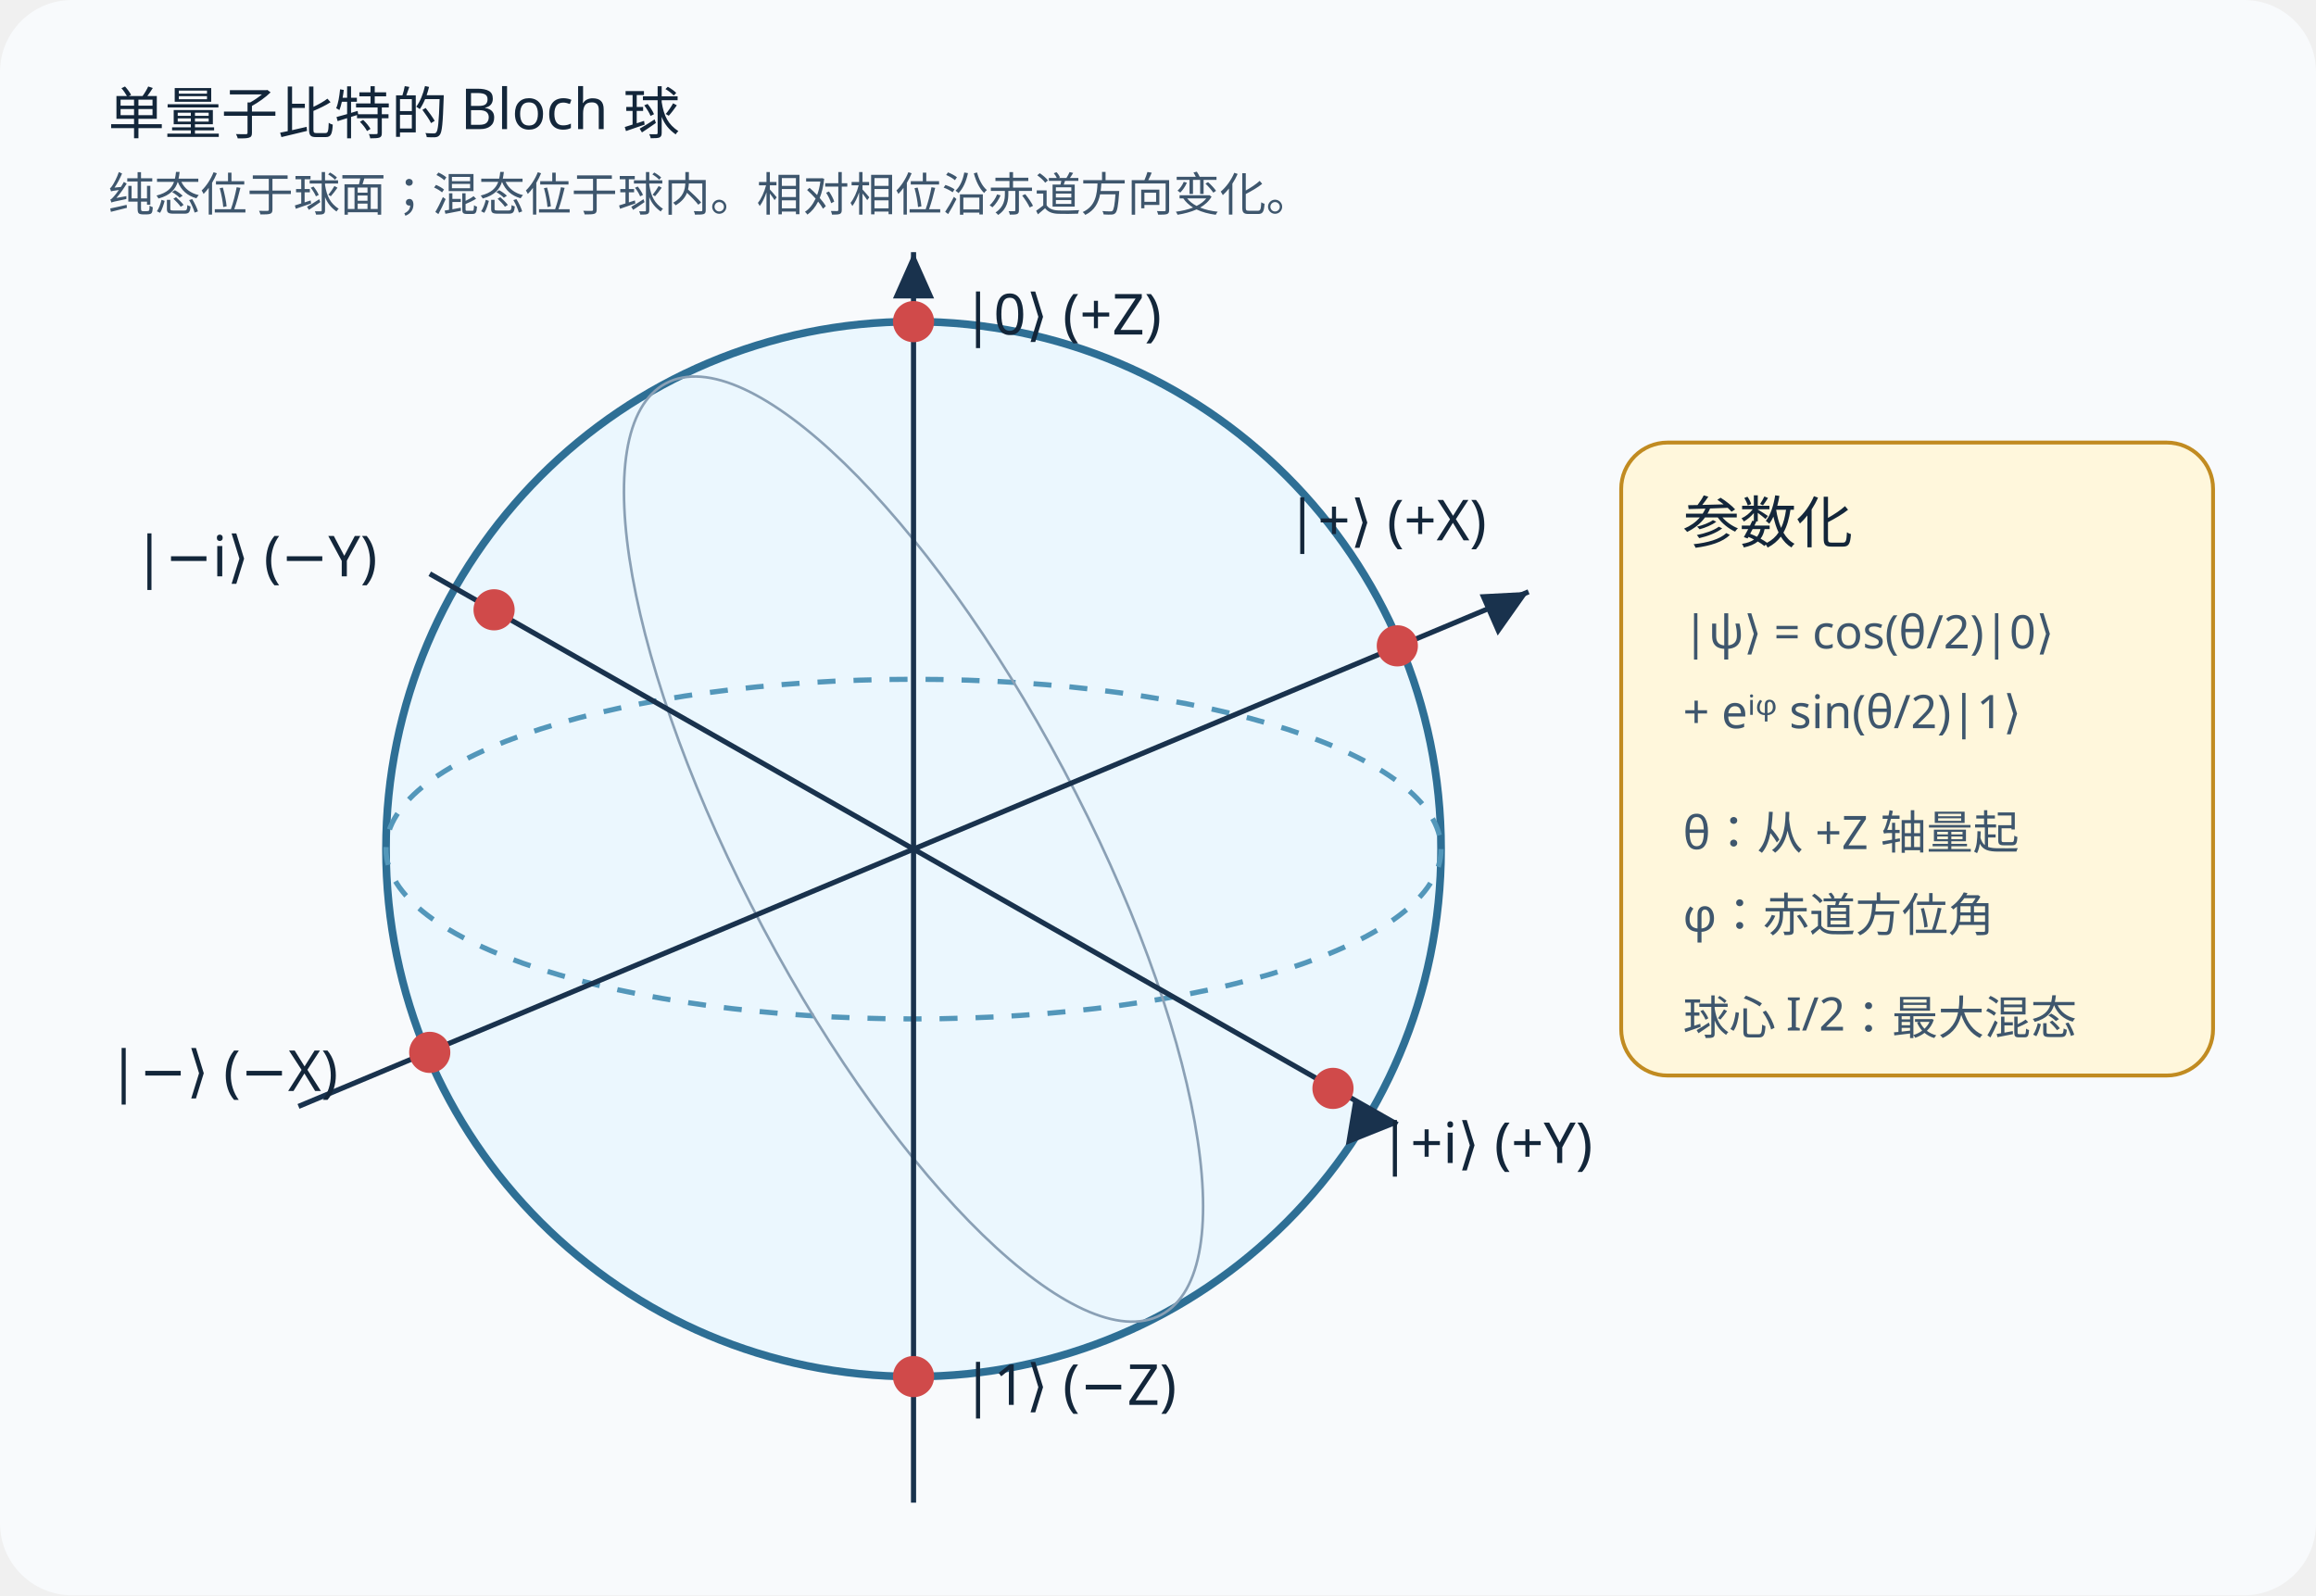
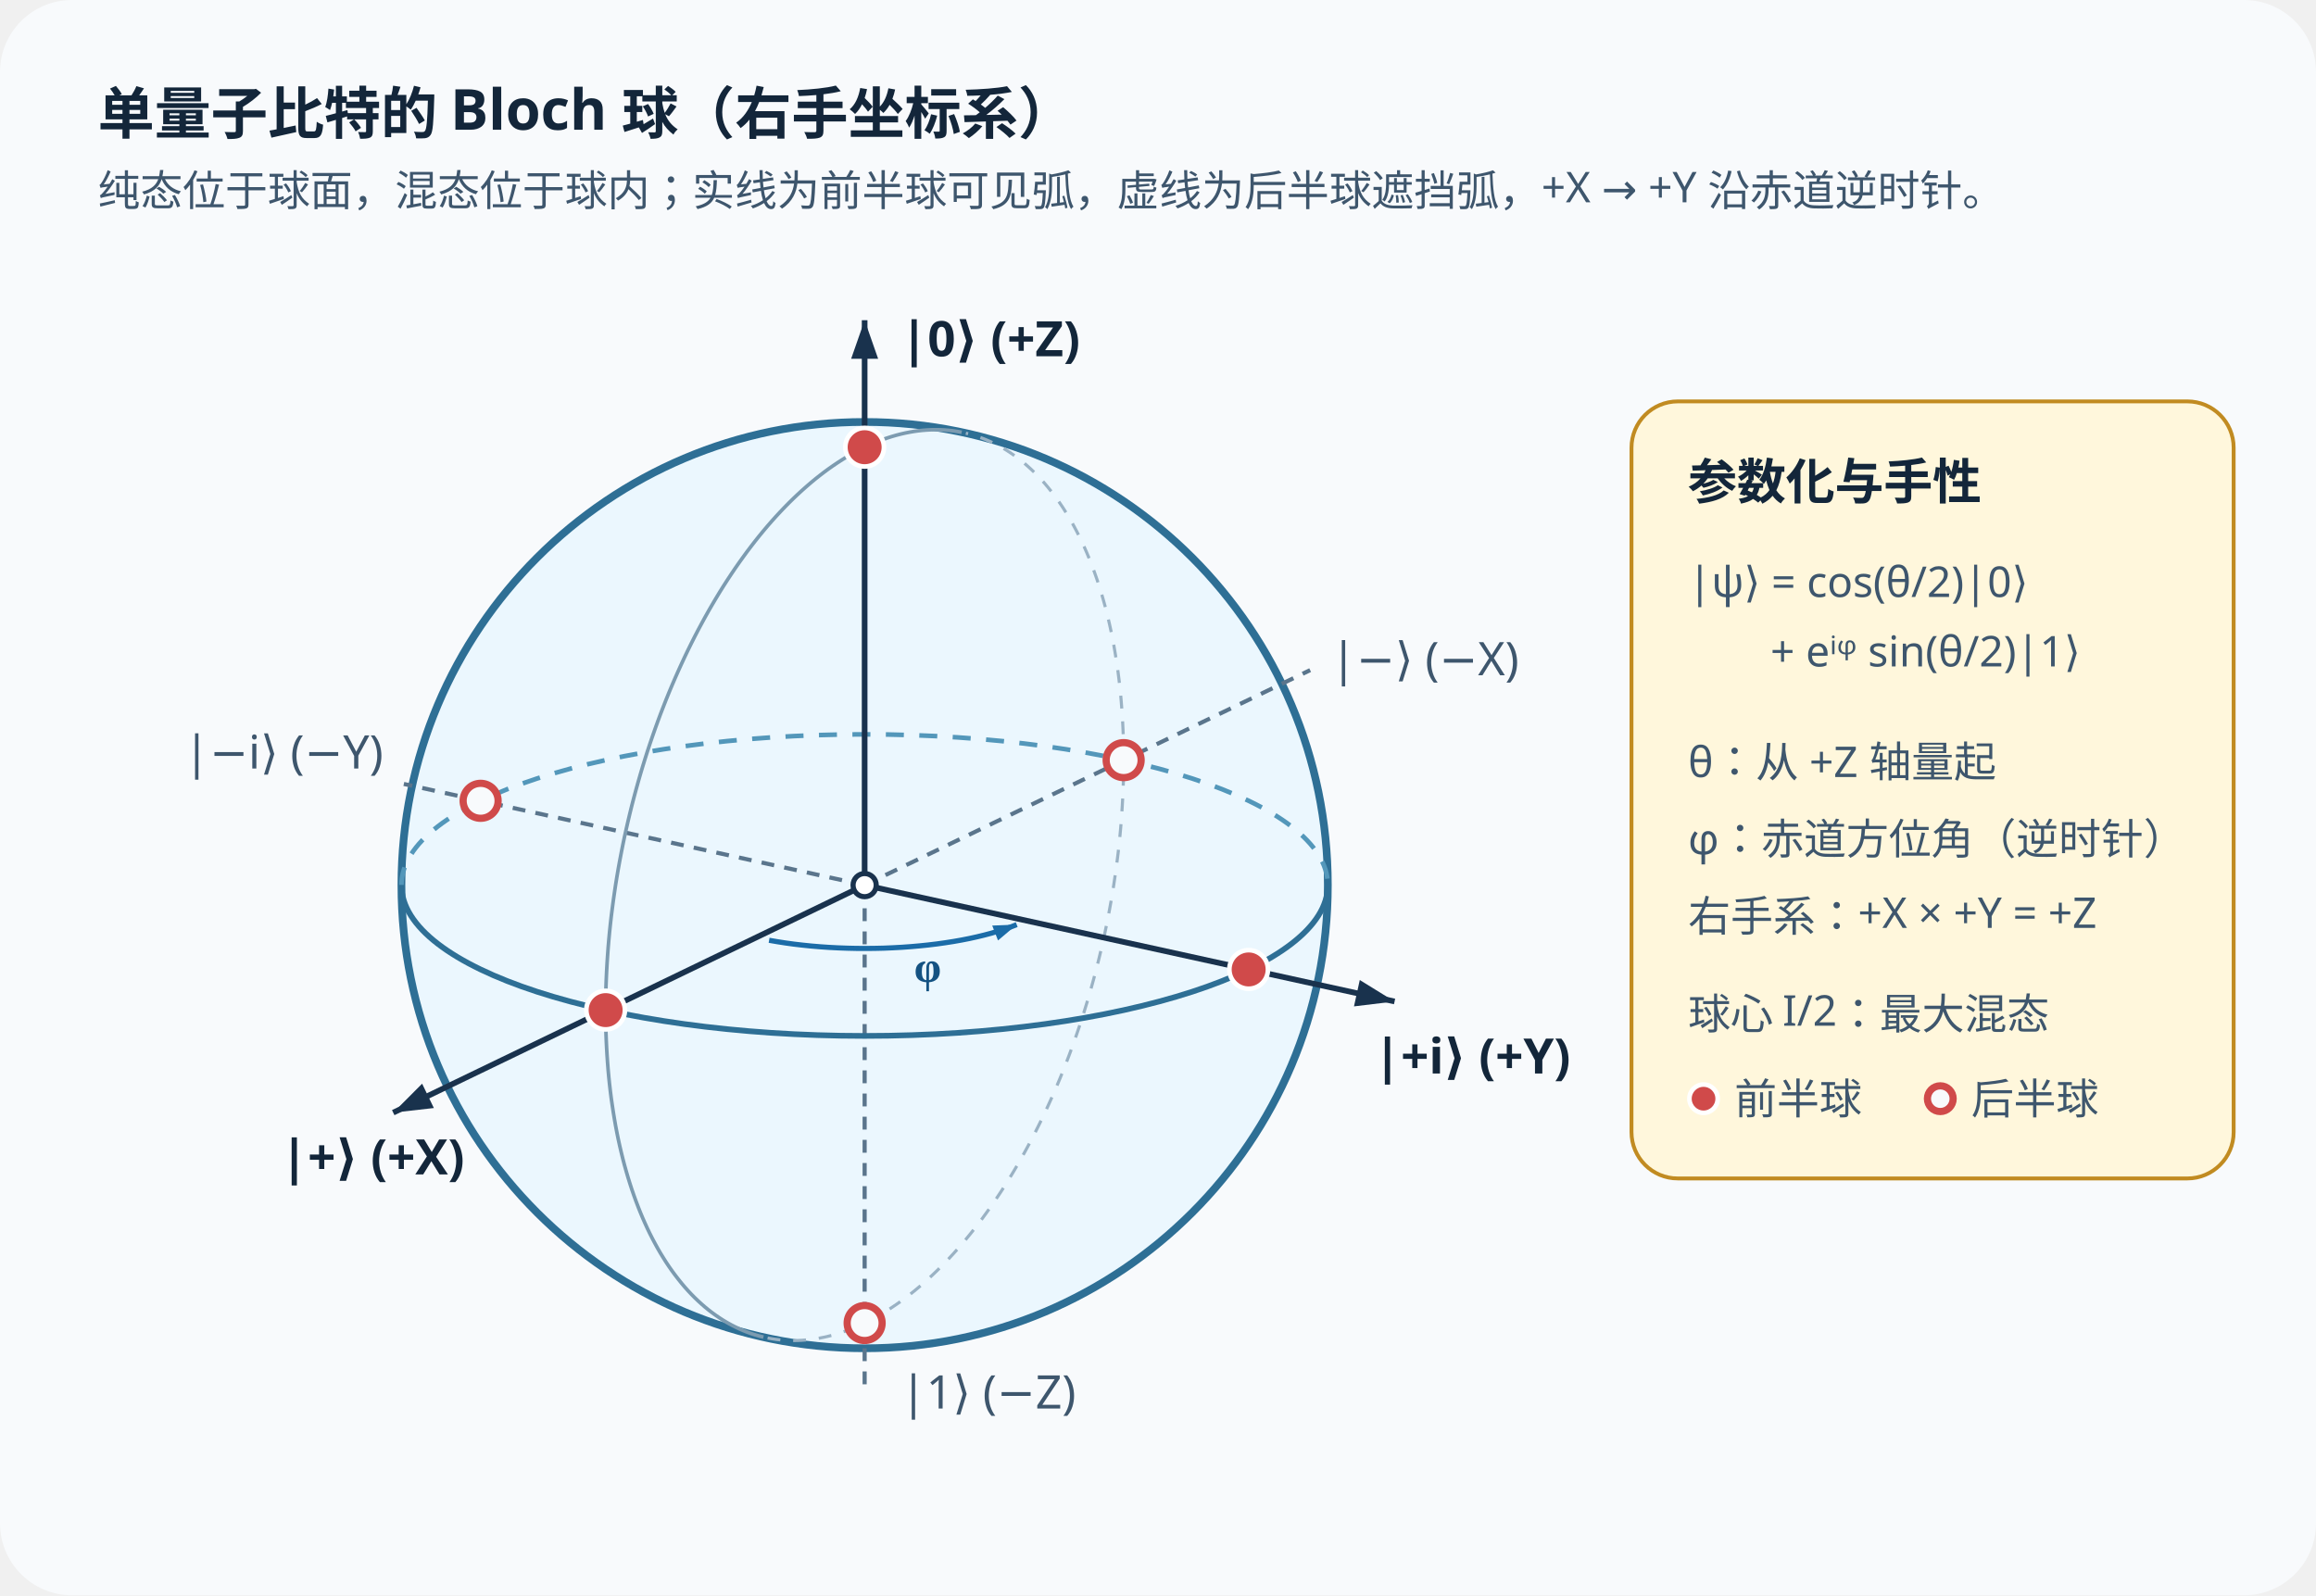
<svg xmlns="http://www.w3.org/2000/svg" viewBox="0 0 900 620" role="img" aria-labelledby="title desc">
  <style>
    :root{color-scheme:light dark}
-     .bg{fill:#f8fafc}.ink{stroke:#19324d;fill:none}.muted{stroke:#8aa0b5;fill:none}.axis{stroke:#19324d;stroke-width:2}.axishead{fill:#19324d}.sphere{stroke:#2e6f95;stroke-width:3;fill:#dff4ff;fill-opacity:.52}.equator{stroke:#5397ba;stroke-width:2;stroke-dasharray:7 7;fill:none}.point{fill:#d04a4a}.label{font:500 22px system-ui,sans-serif;fill:#13263a}.small{font:400 18px system-ui,sans-serif;fill:#3e566d}.note{fill:#fff7dc;stroke:#c18b21;stroke-width:1.5}
-     @media(prefers-color-scheme:dark){.bg{fill:#101820}.label{fill:#eef6ff}.small{fill:#bdd0e1}.ink,.axis{stroke:#d7e8f5}.axishead{fill:#d7e8f5}.muted{stroke:#7890a3}.sphere{fill:#164968;stroke:#7ed4ff}.equator{stroke:#7ed4ff}.note{fill:#3b3218;stroke:#d6aa4b}}
+     .bg{fill:#f8fafc}
+     .sphere{stroke:#2e6f95;stroke-width:3;fill:#dff4ff;fill-opacity:.50}
+     .equator-front{stroke:#2e6f95;stroke-width:2.2;fill:none}
+     .equator-back{stroke:#5397ba;stroke-width:1.8;stroke-dasharray:7 6;fill:none}
+     .meridian-front{stroke:#7c9bb0;stroke-width:1.4;fill:none}
+     .meridian-back{stroke:#9ab2c4;stroke-width:1.2;stroke-dasharray:5 5;fill:none}
+     .axis{stroke:#19324d;stroke-width:2.2;fill:none}
+     .axis-neg{stroke:#5a758c;stroke-width:1.6;stroke-dasharray:5 4;fill:none}
+     .axishead{fill:#19324d}
+     .phi-arc{stroke:#1b6ca8;stroke-width:2;fill:none}
+     .phi-head{fill:#1b6ca8}
+     .phi-lbl{font:600 17px Georgia,'Times New Roman',serif;fill:#145282}
+     .origin{fill:#ffffff;stroke:#19324d;stroke-width:2}
+     .point-front{fill:#d04a4a;stroke:#ffffff;stroke-width:1.8}
+     .point-back{fill:#f8fafc;stroke:#d04a4a;stroke-width:2.8}
+     .title{font:700 22px 'PingFang SC',system-ui,sans-serif;fill:#13263a}
+     .label{font:600 19px 'PingFang SC',system-ui,sans-serif;fill:#13263a}
+     .label-back{font:500 18px 'PingFang SC',system-ui,sans-serif;fill:#3e566d}
+     .small{font:400 16.5px 'PingFang SC',system-ui,sans-serif;fill:#3e566d}
+     .note{fill:#fff7dc;stroke:#c18b21;stroke-width:1.5}
+     @media(prefers-color-scheme:dark){
+       .bg{fill:#101820}
+       .sphere{fill:#164968;fill-opacity:.54;stroke:#7ed4ff}
+       .equator-front{stroke:#7ed4ff}
+       .equator-back{stroke:#5ba6cc}
+       .meridian-front{stroke:#6f93ad}
+       .meridian-back{stroke:#527187}
+       .axis{stroke:#d7e8f5}
+       .axis-neg{stroke:#7e9bb3}
+       .axishead{fill:#d7e8f5}
+       .phi-arc{stroke:#6bc2f5}
+       .phi-head{fill:#6bc2f5}
+       .phi-lbl{fill:#8fd4fa}
+       .origin{fill:#101820;stroke:#d7e8f5}
+       .point-front{fill:#f07171;stroke:#101820}
+       .point-back{fill:#101820;stroke:#f07171}
+       .title,.label{fill:#eef6ff}
+       .label-back,.small{fill:#bdd0e1}
+       .note{fill:#3b3218;stroke:#d6aa4b}
+     }
  </style>
  <rect class="bg" width="900" height="620" rx="28" />
-   <text class="label" x="42" y="52">单量子比特的 Bloch 球</text>
-   <text class="small" x="42" y="82">纯态位于球面；混态位于球内。相对相位沿赤道方向变化。</text>
-   <circle class="sphere" cx="355" cy="330" r="205" />
-   <ellipse class="equator" cx="355" cy="330" rx="205" ry="66" />
-   <ellipse class="muted" cx="355" cy="330" rx="66" ry="205" transform="rotate(-28 355 330)" />
-   <line class="axis" x1="355" y1="98" x2="355" y2="584" />
-   <line class="axis" x1="116" y1="430" x2="594" y2="230" />
-   <line class="axis" x1="167" y1="223" x2="543" y2="437" />
-   <path class="axishead" d="M355 98l-8 18h16zM594 230l-19 1 7 16zM543 437l-17-10-3 18z" />
-   <circle class="point" cx="355" cy="125" r="8" />
-   <circle class="point" cx="355" cy="535" r="8" />
-   <circle class="point" cx="543" cy="251" r="8" />
-   <circle class="point" cx="167" cy="409" r="8" />
-   <circle class="point" cx="518" cy="423" r="8" />
-   <circle class="point" cx="192" cy="237" r="8" />
-   <text class="label" x="374" y="130">|0⟩ (+Z)</text>
-   <text class="label" x="374" y="546">|1⟩ (−Z)</text>
-   <text class="label" x="500" y="210">|+⟩ (+X)</text>
-   <text class="label" x="42" y="424">|−⟩ (−X)</text>
-   <text class="label" x="536" y="452">|+i⟩ (+Y)</text>
-   <text class="label" x="52" y="224">|−i⟩ (−Y)</text>
-   <rect class="note" x="630" y="172" width="230" height="246" rx="18" />
-   <text class="label" x="654" y="211">参数化</text>
-   <text class="small" x="654" y="252">|ψ⟩ = cos(θ/2)|0⟩</text>
-   <text class="small" x="654" y="283">      + eⁱᵠ sin(θ/2)|1⟩</text>
-   <text class="small" x="654" y="330">θ：从 +Z 轴量起</text>
-   <text class="small" x="654" y="362">φ：赤道方位角</text>
-   <text class="small" x="654" y="402">球心 I/2：最大混态</text>
+   <text class="title" x="38" y="52">单量子比特的 Bloch 球（右手坐标系）</text>
+   <text class="small" x="38" y="80">纯态位于球面，混态位于球内；实线为前半球可见弧，虚线为后半球遮挡弧，+X → +Y 沿赤道逆时针。</text>
+   <circle class="sphere" cx="336" cy="344" r="180" />
+   <path class="meridian-back" d="M298.29 520L299.93 520.3L301.57 520.55L303.23 520.74L304.9 520.88L306.57 520.96L308.26 520.99L309.95 520.97L311.65 520.89L313.36 520.76L315.07 520.58L316.79 520.34L318.52 520.04L320.25 519.7L321.99 519.3L323.73 518.85L325.48 518.34L327.23 517.78L328.98 517.17L330.73 516.5L332.49 515.79L334.24 515.02L336 514.19L337.76 513.32L339.51 512.39L341.27 511.42L343.02 510.39L344.77 509.31L346.52 508.18L348.27 507L350.01 505.78L351.75 504.5L353.48 503.17L355.21 501.8L356.93 500.37L358.64 498.9L360.35 497.38L362.05 495.82L363.74 494.21L365.43 492.55L367.1 490.85L368.77 489.1L370.43 487.31L372.07 485.48L373.71 483.6L375.33 481.68L376.94 479.72L378.54 477.72L380.12 475.67L381.7 473.59L383.25 471.46L384.8 469.3L386.33 467.1L387.84 464.86L389.34 462.59L390.82 460.28L392.29 457.93L393.73 455.55L395.16 453.13L396.58 450.68L397.97 448.2L399.34 445.69L400.7 443.15L402.04 440.57L403.35 437.97L404.65 435.34L405.92 432.68L407.17 429.99L408.4 427.28L409.61 424.54L410.8 421.78L411.97 418.99L413.11 416.18L414.22 413.35L415.32 410.5L416.39 407.62L417.43 404.73L418.45 401.82L419.45 398.89L420.42 395.95L421.36 392.99L422.28 390.01L423.17 387.02L424.03 384.02L424.87 381L425.68 377.98L426.47 374.94L427.22 371.9L427.95 368.84L428.65 365.78L429.33 362.71L429.97 359.64L430.58 356.56L431.17 353.47L431.73 350.39L432.26 347.3L432.76 344.21L433.22 341.12L433.66 338.03L434.07 334.95L434.46 331.86L434.81 328.78L435.13 325.71L435.42 322.64L435.68 319.58L435.9 316.52L436.1 313.47L436.27 310.43L436.41 307.41L436.52 304.39L436.59 301.39L436.64 298.39L436.65 295.42L436.64 292.45L436.59 289.51L436.52 286.58L436.41 283.66L436.27 280.77L436.1 277.89L435.9 275.04L435.68 272.2L435.42 269.39L435.13 266.6L434.81 263.83L434.46 261.09L434.07 258.38L433.66 255.69L433.22 253.02L432.76 250.39L432.26 247.78L431.73 245.2L431.17 242.65L430.58 240.14L429.97 237.65L429.33 235.2L428.65 232.78L427.95 230.39L427.22 228.04L426.47 225.73L425.68 223.45L424.87 221.2L424.03 219L423.17 216.83L422.28 214.7L421.36 212.61L420.42 210.56L419.45 208.55L418.45 206.58L417.43 204.66L416.39 202.77L415.32 200.93L414.22 199.14L413.11 197.38L411.97 195.68L410.8 194.01L409.61 192.4L408.4 190.83L407.17 189.3L405.92 187.82L404.65 186.39L403.35 185.01L402.04 183.68L400.7 182.4L399.34 181.16L397.97 179.97L396.58 178.84L395.16 177.75L393.73 176.72L392.29 175.74L390.82 174.8L389.34 173.92L387.84 173.09L386.33 172.32L384.8 171.59L383.25 170.92L381.7 170.3L380.12 169.73L378.54 169.22L376.94 168.76L375.33 168.35" />
+   <path class="equator-back" d="M156 344A180 58.6 0 0 1 516 344" />
+   <line class="axis-neg" x1="336" y1="344" x2="336" y2="541.42" />
+   <line class="axis-neg" x1="336" y1="344" x2="509.13" y2="260.44" />
+   <line class="axis-neg" x1="336" y1="344" x2="156.93" y2="304.68" />
+   <circle class="point-back" cx="336" cy="514.19" r="6.8" />
+   <circle class="point-back" cx="436.65" cy="295.42" r="6.8" />
+   <circle class="point-back" cx="186.77" cy="311.23" r="6.8" />
+   <path class="meridian-front" d="M336 173.81L334.24 174.68L332.49 175.61L330.73 176.58L328.98 177.61L327.23 178.69L325.48 179.82L323.73 181L321.99 182.22L320.25 183.5L318.52 184.83L316.79 186.2L315.07 187.63L313.36 189.1L311.65 190.62L309.95 192.18L308.26 193.79L306.57 195.45L304.9 197.15L303.23 198.9L301.57 200.69L299.93 202.52L298.29 204.4L296.67 206.32L295.06 208.28L293.46 210.28L291.88 212.33L290.3 214.41L288.75 216.54L287.2 218.7L285.67 220.9L284.16 223.14L282.66 225.41L281.18 227.72L279.71 230.07L278.27 232.45L276.84 234.87L275.42 237.32L274.03 239.8L272.66 242.31L271.3 244.85L269.96 247.43L268.65 250.03L267.35 252.66L266.08 255.32L264.83 258.01L263.6 260.72L262.39 263.46L261.2 266.22L260.03 269.01L258.89 271.82L257.78 274.65L256.68 277.5L255.61 280.38L254.57 283.27L253.55 286.18L252.55 289.11L251.58 292.05L250.64 295.01L249.72 297.99L248.83 300.98L247.97 303.98L247.13 307L246.32 310.02L245.53 313.06L244.78 316.1L244.05 319.16L243.35 322.22L242.67 325.29L242.03 328.36L241.42 331.44L240.83 334.53L240.27 337.61L239.74 340.7L239.24 343.79L238.78 346.88L238.34 349.97L237.93 353.05L237.54 356.14L237.19 359.22L236.87 362.29L236.58 365.36L236.32 368.42L236.1 371.48L235.9 374.53L235.73 377.57L235.59 380.59L235.48 383.61L235.41 386.61L235.36 389.61L235.35 392.58L235.36 395.55L235.41 398.49L235.48 401.42L235.59 404.34L235.73 407.23L235.9 410.11L236.1 412.96L236.32 415.8L236.58 418.61L236.87 421.4L237.19 424.17L237.54 426.91L237.93 429.62L238.34 432.31L238.78 434.98L239.24 437.61L239.74 440.22L240.27 442.8L240.83 445.35L241.42 447.86L242.03 450.35L242.67 452.8L243.35 455.22L244.05 457.61L244.78 459.96L245.53 462.27L246.32 464.55L247.13 466.8L247.97 469L248.83 471.17L249.72 473.3L250.64 475.39L251.58 477.44L252.55 479.45L253.55 481.42L254.57 483.34L255.61 485.23L256.68 487.07L257.78 488.86L258.89 490.62L260.03 492.32L261.2 493.99L262.39 495.6L263.6 497.17L264.83 498.7L266.08 500.18L267.35 501.61L268.65 502.99L269.96 504.32L271.3 505.6L272.66 506.84L274.03 508.03L275.42 509.16L276.84 510.25L278.27 511.28L279.71 512.26L281.18 513.2L282.66 514.08L284.16 514.91L285.67 515.68L287.2 516.41L288.75 517.08L290.3 517.7L291.88 518.27L293.46 518.78L295.06 519.24L296.67 519.65 M373.71 168L372.07 167.7L370.43 167.45L368.77 167.26L367.1 167.12L365.43 167.04L363.74 167.01L362.05 167.03L360.35 167.11L358.64 167.24L356.93 167.42L355.21 167.66L353.48 167.96L351.75 168.3L350.01 168.7L348.27 169.15L346.52 169.66L344.77 170.22L343.02 170.83L341.27 171.5L339.51 172.21L337.76 172.98L336 173.81" />
+   <path class="equator-front" d="M156 344A180 58.6 0 0 0 516 344" />
+   <path class="phi-arc" d="M298.87 365.44L302.01 365.98L305.22 366.48L308.5 366.93L311.84 367.32L315.23 367.67L318.67 367.96L322.15 368.2L325.66 368.38L329.19 368.51L332.74 368.59L336.29 368.61L339.85 368.58L343.39 368.5L346.92 368.35L350.43 368.16L353.9 367.91L357.33 367.61L360.72 367.26L364.05 366.86L367.32 366.4L370.52 365.9L373.64 365.35L376.68 364.75L379.63 364.1L382.49 363.41L385.24 362.68L387.88 361.9L390.41 361.09L392.81 360.24L395.1 359.35" />
+   <path class="phi-head" d="M395.1 359.35L387.83 365.5L385.58 359.72Z" />
+   <text class="phi-lbl" x="360.5" y="381.62" text-anchor="middle">φ</text>
+   <line class="axis" x1="336" y1="344" x2="336" y2="124.45" />
+   <line class="axis" x1="336" y1="344" x2="152.81" y2="432.42" />
+   <line class="axis" x1="336" y1="344" x2="541.93" y2="389.22" />
+   <path class="axishead" d="M336 124.45L341.25 139.45L330.75 139.45Z" />
+   <path class="axishead" d="M152.81 432.42L164.04 421.17L168.6 430.63Z" />
+   <path class="axishead" d="M541.93 389.22L526.16 391.13L528.41 380.88Z" />
+   <circle class="origin" cx="336" cy="344" r="4.5" />
+   <circle class="point-front" cx="336" cy="173.81" r="7.5" />
+   <circle class="point-front" cx="235.35" cy="392.58" r="7.5" />
+   <circle class="point-front" cx="485.23" cy="376.77" r="7.5" />
+   <text class="label" x="350" y="138.45">|0⟩ (+Z)</text>
+   <text class="label-back" x="350" y="547.42">|1⟩ (−Z)</text>
+   <text class="label" x="144.81" y="456.42" text-anchor="middle">|+⟩ (+X)</text>
+   <text class="label-back" x="517.13" y="262.44">|−⟩ (−X)</text>
+   <text class="label" x="533.93" y="417.22">|+i⟩ (+Y)</text>
+   <text class="label-back" x="148.93" y="298.68" text-anchor="end">|−i⟩ (−Y)</text>
+   <rect class="note" x="634" y="156" width="234" height="302" rx="18" />
+   <text class="label" x="656" y="194">参数化与手性</text>
+   <text class="small" x="656" y="232">|ψ⟩ = cos(θ/2)|0⟩</text>
+   <text class="small" x="688" y="259">+ eⁱᵠ sin(θ/2)|1⟩</text>
+   <text class="small" x="656" y="302">θ：从 +Z 轴量起</text>
+   <text class="small" x="656" y="332">φ：赤道方位角（逆时针）</text>
+   <text class="small" x="656" y="362">右手系：+X × +Y = +Z</text>
+   <text class="small" x="656" y="400">球心 I/2：最大混态</text>
+   <circle class="point-front" cx="662" cy="427" r="5.5" />
+   <text class="small" x="674" y="433">前半球</text>
+   <circle class="point-back" cx="754" cy="427" r="5.0" />
+   <text class="small" x="766" y="433">后半球</text>
</svg>
